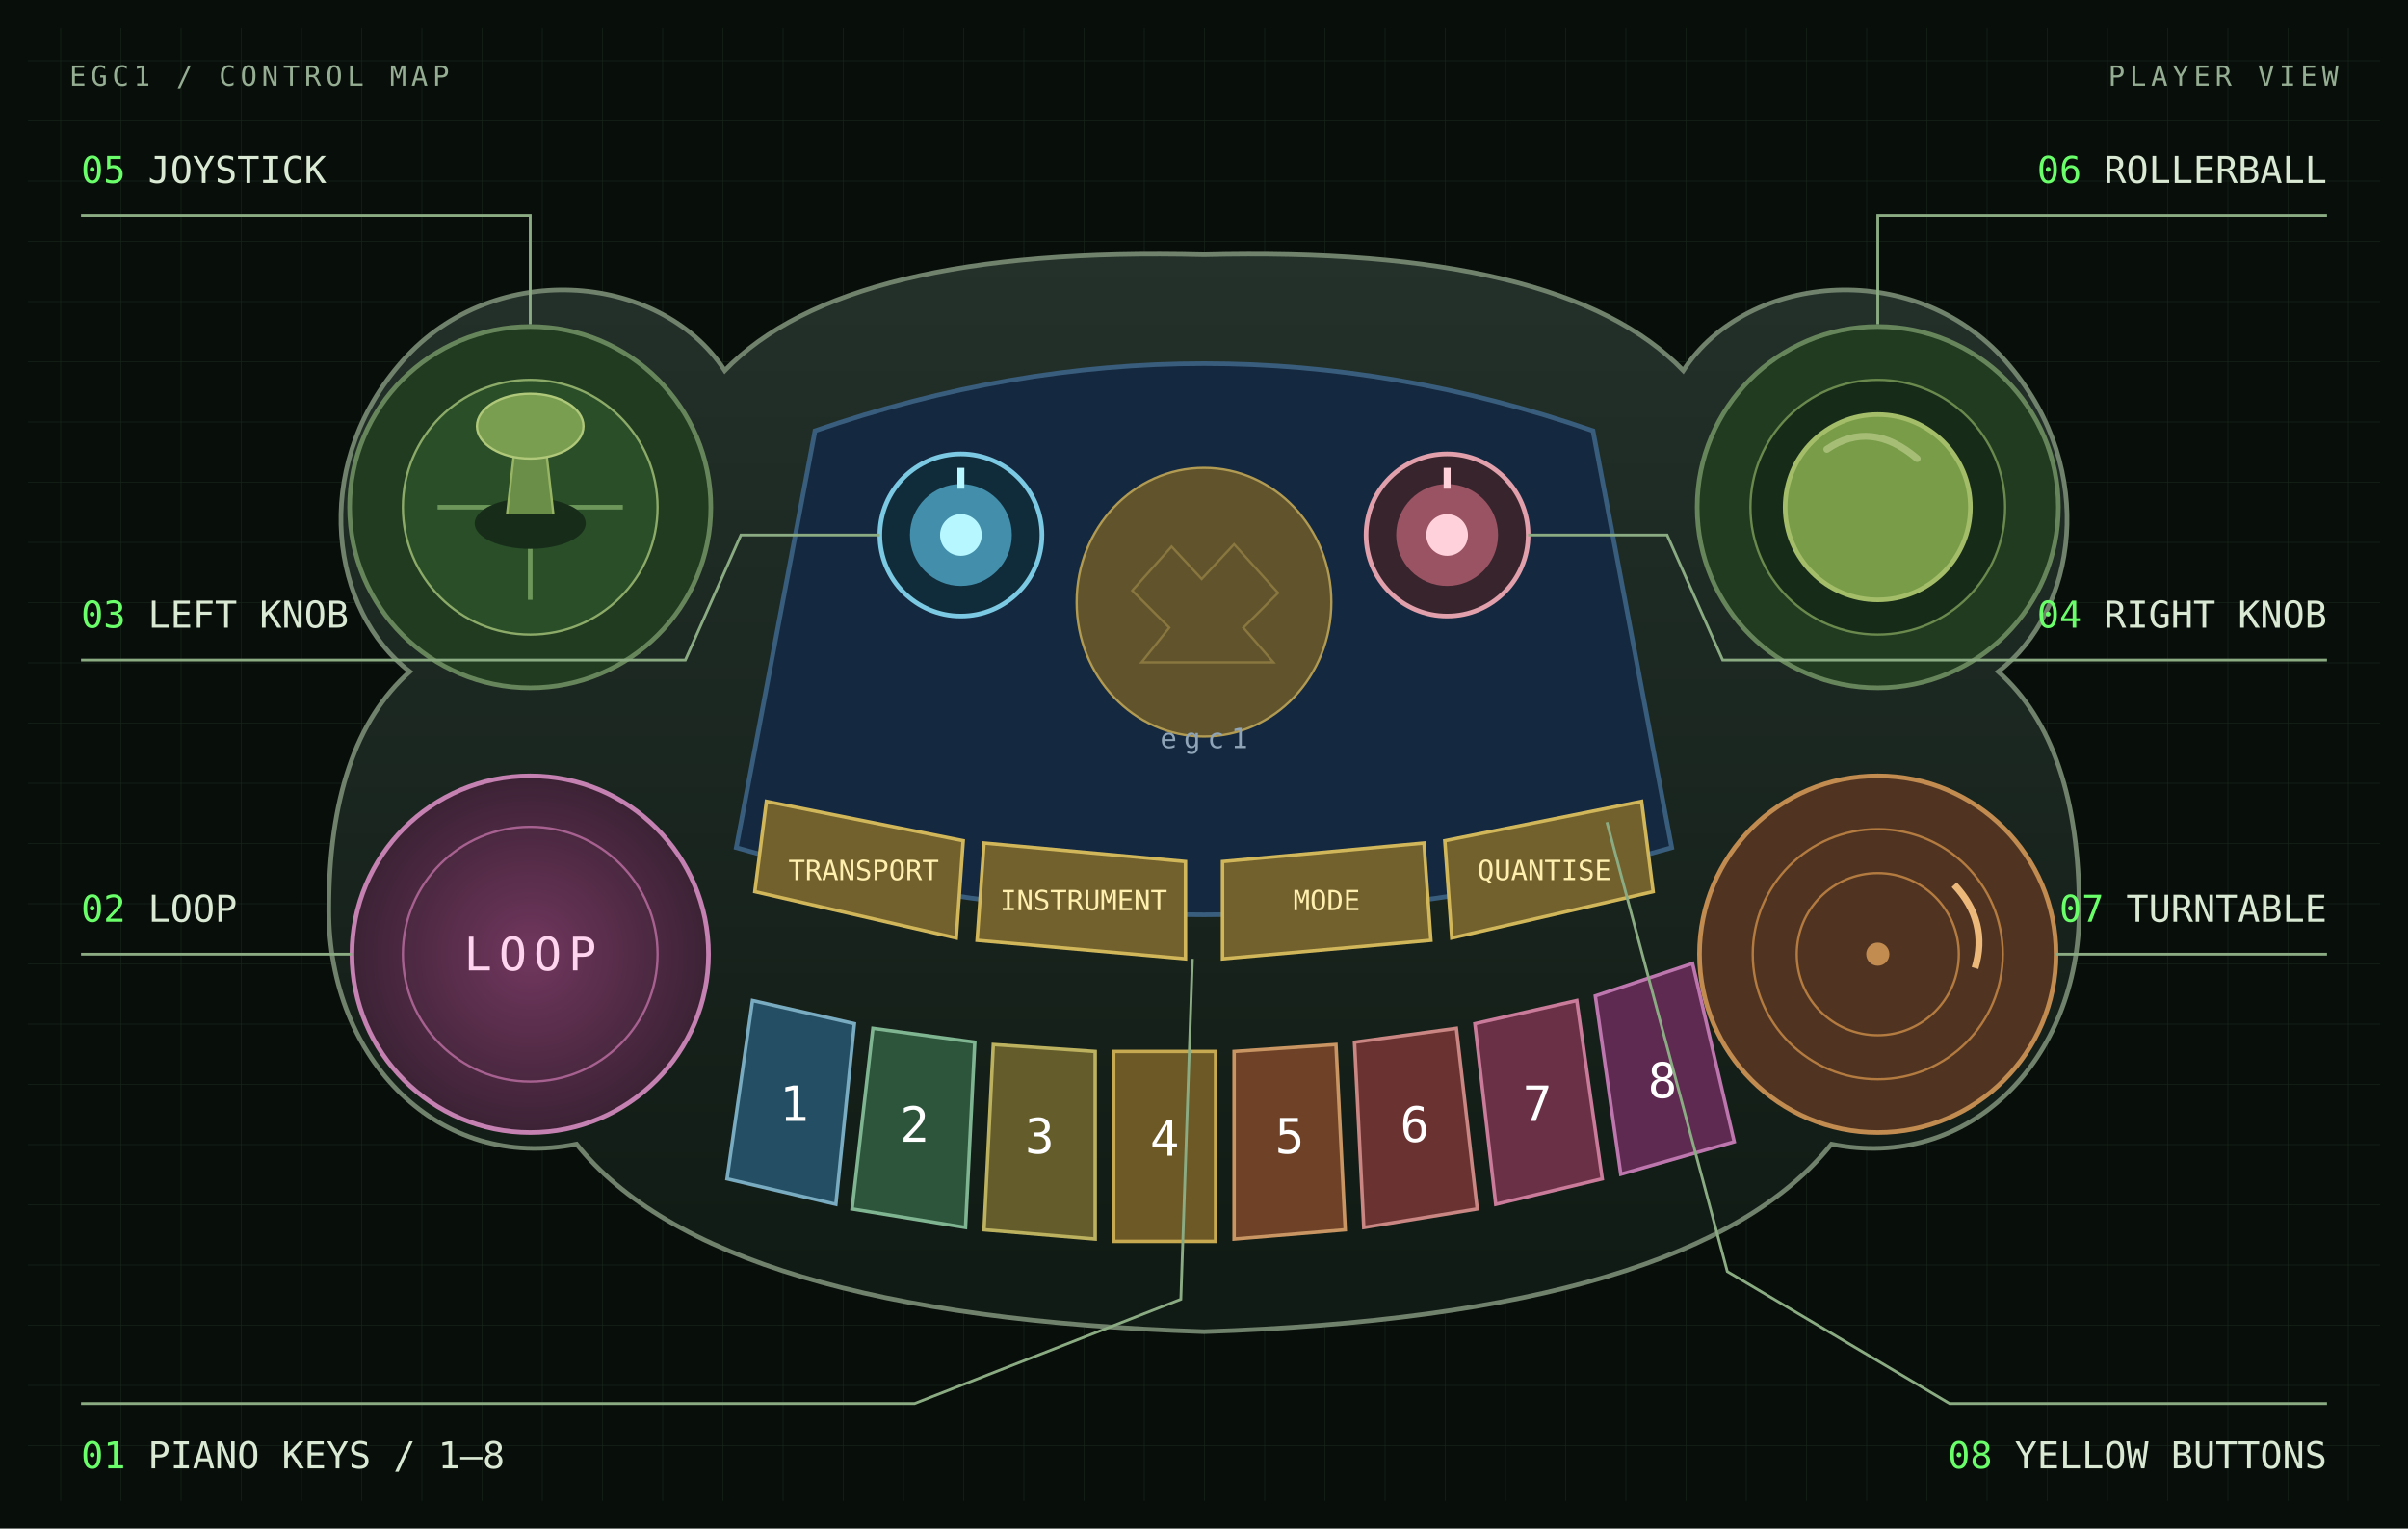
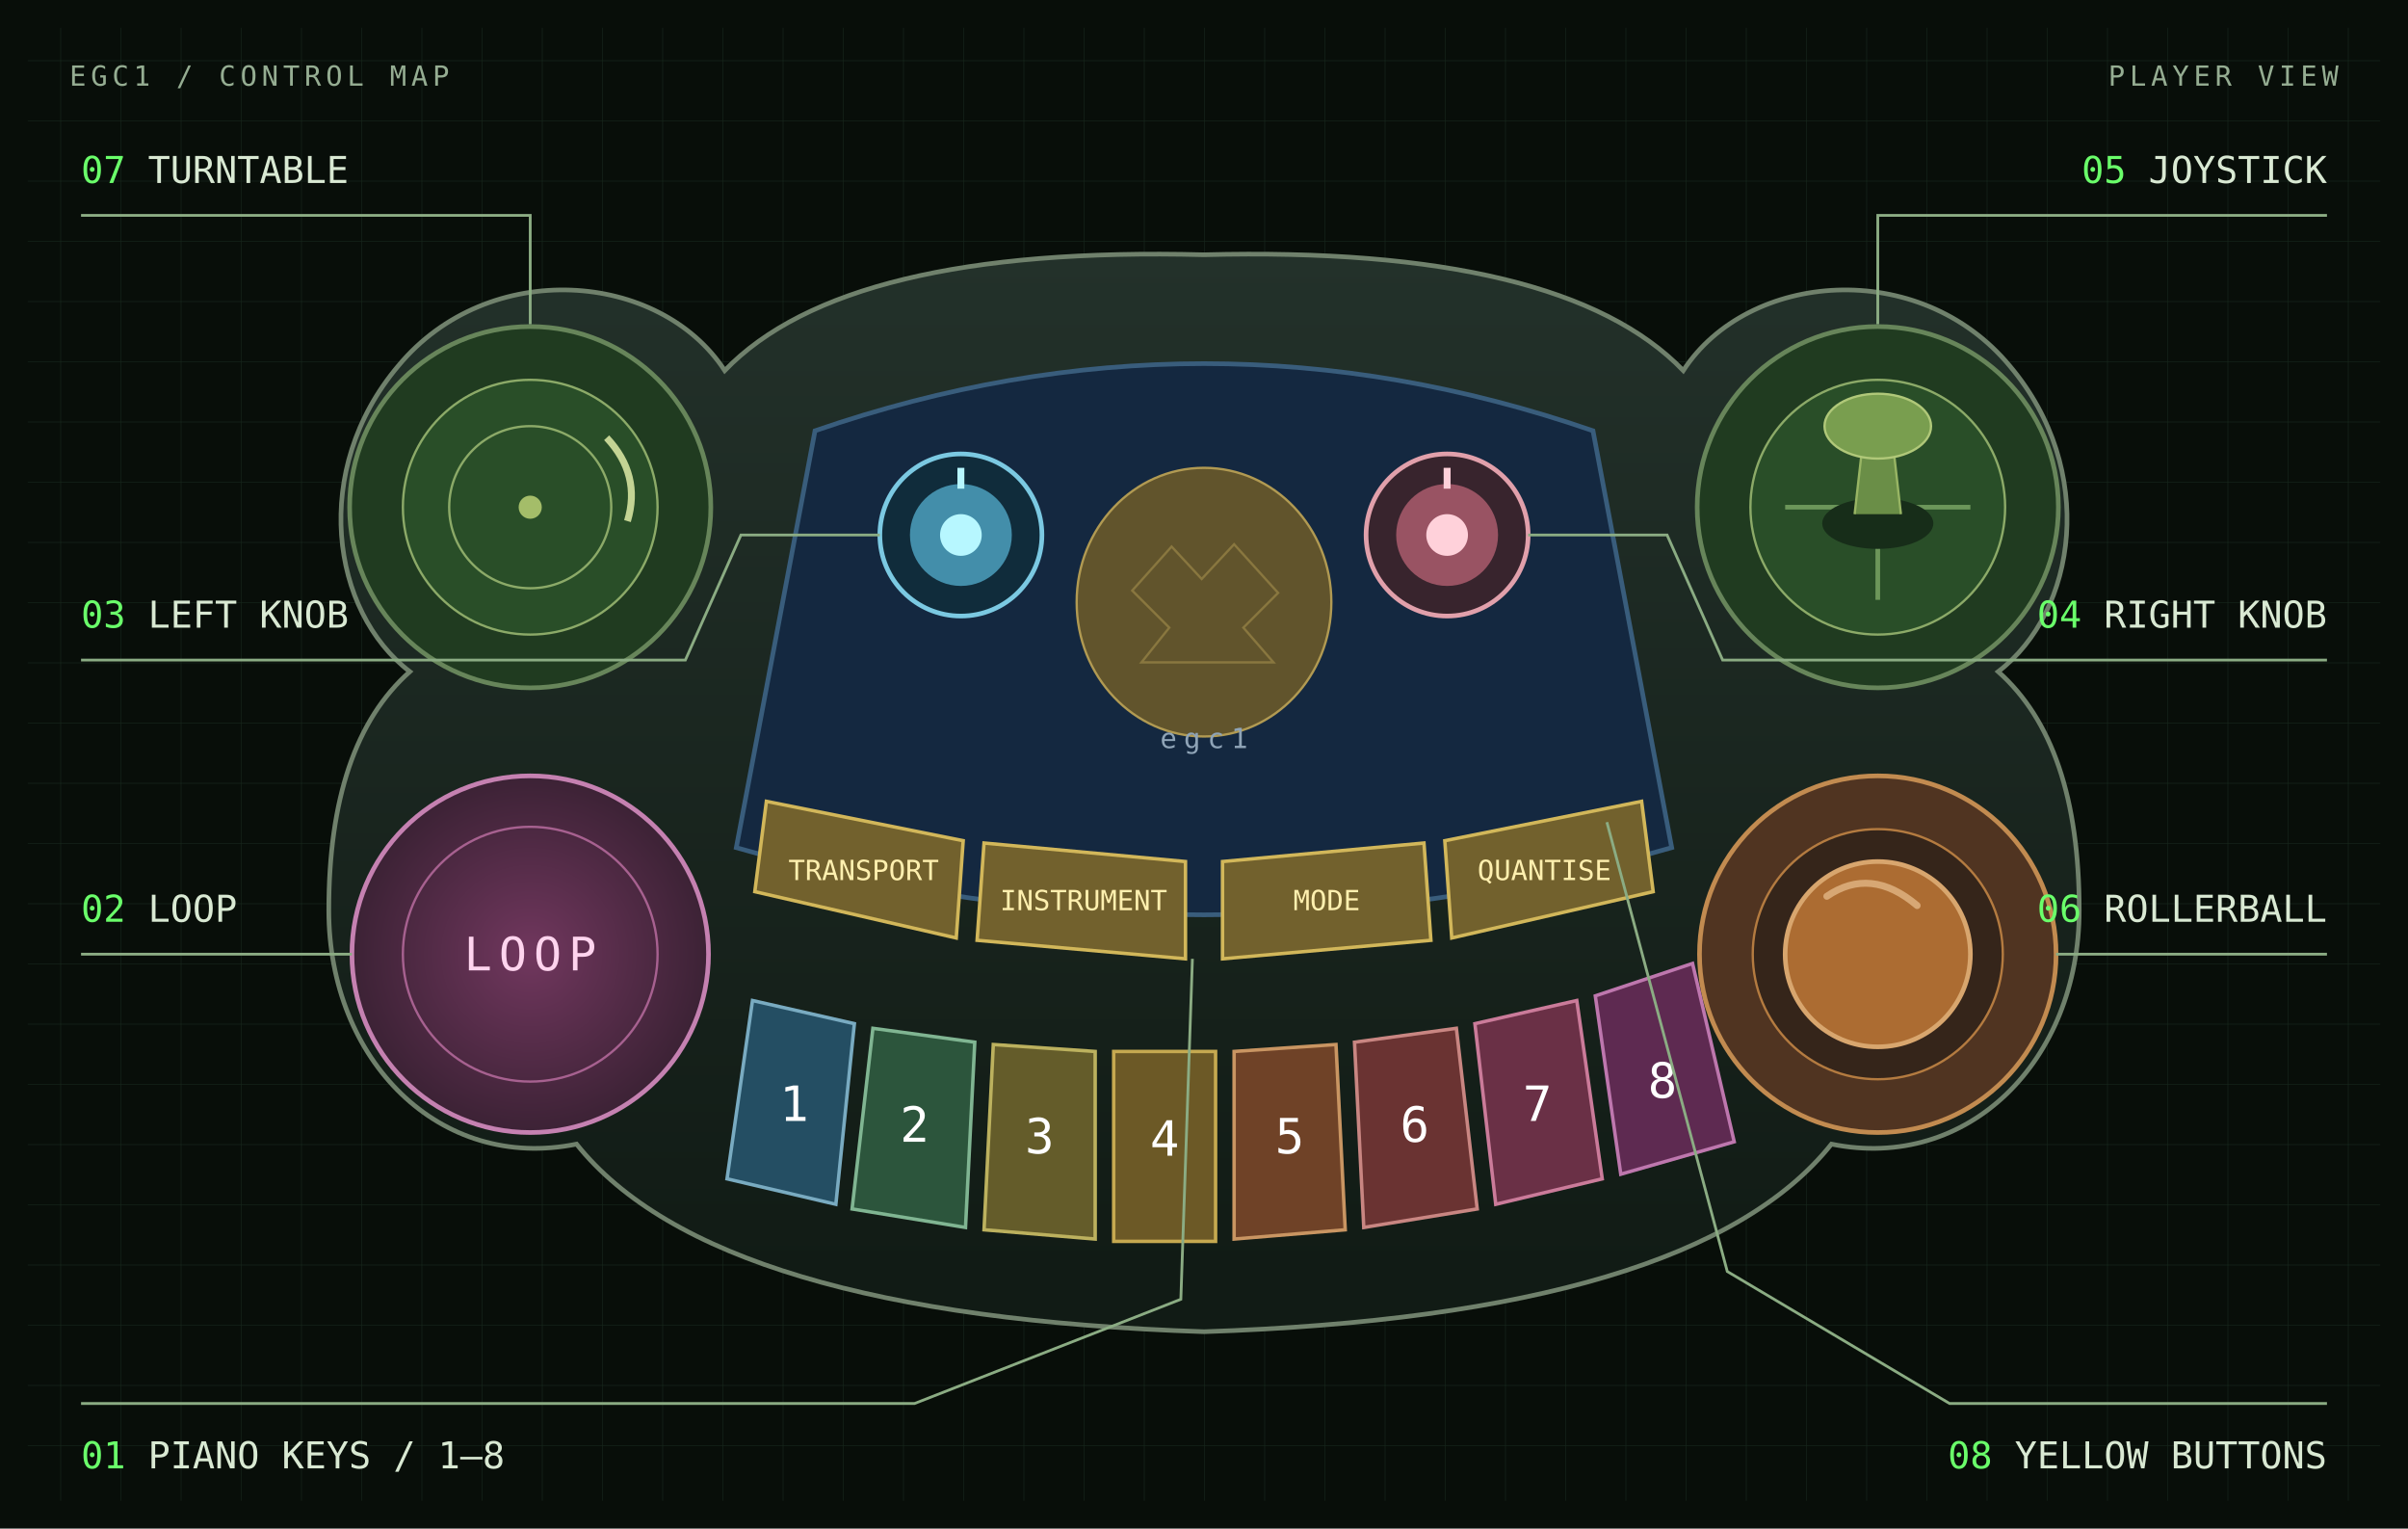
<svg xmlns="http://www.w3.org/2000/svg" viewBox="0 0 1040 660" fill="none">
  <defs>
    <pattern id="grid" width="26" height="26" patternUnits="userSpaceOnUse">
      <path d="M26 0H0V26" stroke="#18271c" stroke-width=".5" />
    </pattern>
    <linearGradient id="case" x1="520" y1="110" x2="520" y2="550" gradientUnits="userSpaceOnUse">
      <stop stop-color="#23312a" />
      <stop offset="1" stop-color="#111b15" />
    </linearGradient>
    <radialGradient id="loop">
      <stop stop-color="#71375e" />
      <stop offset="1" stop-color="#3c2235" />
    </radialGradient>
  </defs>
  <rect width="1040" height="660" fill="#080e09" />
  <rect x="12" y="12" width="1016" height="636" fill="url(#grid)" />
  <g font-family="monospace" fill="#95ad92" font-size="12" letter-spacing="2">
    <text x="30" y="37">EGC1 / CONTROL MAP</text>
    <text x="1010" y="37" text-anchor="end">PLAYER VIEW</text>
  </g>
  <path d="M313 160Q365 106 520 110Q675 106 727 160C755 117 829 111 868 158C906 203 897 264 863 290Q898 321 898 393C898 458 850 506 791 494Q732 568 520 575Q308 568 249 494C190 506 142 458 142 393Q142 321 177 290C143 264 134 203 172 158C211 111 285 117 313 160Z" fill="url(#case)" stroke="#70816c" stroke-width="2" />
  <path d="M352 186Q520 128 688 186L722 366Q520 424 318 366Z" fill="#142840" stroke="#395d7c" stroke-width="2" />
  <ellipse cx="520" cy="260" rx="55" ry="58" fill="#61542c" stroke="#b19a52" />
  <path d="M489 255L506 236L519 250L533 235L552 256L537 271L550 286H493L505 271Z" stroke="#b19a52" opacity=".5" />
  <text x="520" y="323" text-anchor="middle" fill="#8fa4b7" font-family="monospace" font-size="12" letter-spacing="3">egc1</text>
  <circle cx="229" cy="219" r="78" fill="#203b20" stroke="#67855a" stroke-width="2" />
  <circle cx="229" cy="219" r="55" fill="#294e28" stroke="#8caa68" />
-   <path d="M229 179V259M189 219H269" stroke="#6c965a" stroke-width="2" />
-   <ellipse cx="229" cy="226" rx="24" ry="11" fill="#172d19" />
-   <path d="M219 222L223 187H235L239 222" fill="#6a8e47" stroke="#98b564" />
-   <ellipse cx="229" cy="184" rx="23" ry="14" fill="#799e4f" stroke="#b0c879" />
+   <circle cx="229" cy="219" r="35" stroke="#8caa68" />
+   <circle cx="229" cy="219" r="5" fill="#a4bd69" />
+   <path d="M262 189Q277 205 271 225" stroke="#c4d494" stroke-width="3" />
  <circle cx="811" cy="219" r="78" fill="#203b20" stroke="#67855a" stroke-width="2" />
-   <circle cx="811" cy="219" r="55" fill="#172b19" stroke="#6a894d" />
-   <circle cx="811" cy="219" r="40" fill="#789c48" stroke="#a4bd69" stroke-width="2" />
-   <path d="M789 194Q808 181 828 198" stroke="#c4d494" stroke-width="3" stroke-linecap="round" opacity=".6" />
+   <circle cx="811" cy="219" r="55" fill="#294e28" stroke="#8caa68" />
+   <path d="M811 179V259M771 219H851" stroke="#6c965a" stroke-width="2" />
+   <ellipse cx="811" cy="226" rx="24" ry="11" fill="#172d19" />
+   <path d="M801 222L805 187H817L821 222" fill="#6a8e47" stroke="#98b564" />
+   <ellipse cx="811" cy="184" rx="23" ry="14" fill="#799e4f" stroke="#b0c879" />
  <circle cx="415" cy="231" r="35" fill="#102c3b" stroke="#7bc9e2" stroke-width="2" />
  <circle cx="415" cy="231" r="22" fill="#438eaa" />
  <circle cx="415" cy="231" r="9" fill="#b7f7ff" />
  <path d="M415 202V211" stroke="#b7f7ff" stroke-width="3" />
  <circle cx="625" cy="231" r="35" fill="#38242d" stroke="#e1a0ab" stroke-width="2" />
  <circle cx="625" cy="231" r="22" fill="#995363" />
  <circle cx="625" cy="231" r="9" fill="#ffd1da" />
  <path d="M625 202V211" stroke="#ffd1da" stroke-width="3" />
  <g fill="#72612d" stroke="#d2b75a" stroke-width="1.5">
    <path d="M331 346L416 363L413 405L326 385Z" />
    <path d="M425 364L512 372V414L422 406Z" />
    <path d="M528 372L615 364L618 406L528 414Z" />
    <path d="M624 363L709 346L714 385L627 405Z" />
  </g>
  <g font-family="monospace" font-size="12" fill="#fff0af" text-anchor="middle">
    <text x="373" y="380">TRANSPORT</text>
    <text x="468" y="393">INSTRUMENT</text>
    <text x="573" y="393">MODE</text>
    <text x="667" y="380">QUANTISE</text>
  </g>
  <circle cx="229" cy="412" r="77" fill="url(#loop)" stroke="#c581b1" stroke-width="2" />
  <circle cx="229" cy="412" r="55" stroke="#a76190" />
  <text x="229" y="419" fill="#ffd4ee" text-anchor="middle" font-family="monospace" font-size="20" letter-spacing="3">LOOP</text>
  <circle cx="811" cy="412" r="77" fill="#503421" stroke="#c28b50" stroke-width="2" />
-   <circle cx="811" cy="412" r="54" stroke="#b47b40" />
-   <circle cx="811" cy="412" r="35" stroke="#b47b40" />
-   <circle cx="811" cy="412" r="5" fill="#c28b50" />
-   <path d="M844 382Q859 398 853 418" stroke="#edb97a" stroke-width="3" />
+   <circle cx="811" cy="412" r="54" fill="#35251a" stroke="#b47b40" />
+   <circle cx="811" cy="412" r="40" fill="#ac6c32" stroke="#d8a66e" stroke-width="2" />
+   <path d="M789 387Q808 374 828 391" stroke="#f3cea0" stroke-width="3" stroke-linecap="round" opacity=".6" />
  <g stroke-width="1.5">
    <path d="M325 432L369 442L361 520L314 509Z" fill="#244e63" stroke="#79abc1" />
    <path d="M377 444L421 450L417 530L368 522Z" fill="#2c553c" stroke="#80b592" />
    <path d="M429 451L473 454V535L425 531Z" fill="#645c2a" stroke="#bcb15e" />
    <path d="M481 454H525V536H481Z" fill="#6c5926" stroke="#c6a950" />
    <path d="M533 454L577 451L581 531L533 535Z" fill="#6f4227" stroke="#c99562" />
    <path d="M585 450L629 444L638 522L589 530Z" fill="#6a3332" stroke="#c98682" />
    <path d="M637 442L681 432L692 509L646 520Z" fill="#6a3046" stroke="#cb7b9a" />
    <path d="M689 430L731 416L749 493L700 507Z" fill="#5e2a51" stroke="#be77ae" />
  </g>
  <g font-family="monospace" font-size="21" fill="#fff" text-anchor="middle">
    <text x="343" y="484">1</text>
    <text x="395" y="493">2</text>
    <text x="449" y="498">3</text>
    <text x="503" y="499">4</text>
    <text x="557" y="498">5</text>
    <text x="611" y="493">6</text>
    <text x="664" y="484">7</text>
    <text x="718" y="474">8</text>
  </g>
  <g stroke="#8bac83" stroke-width="1.2">
    <path d="M229 140V93H35" />
    <path d="M811 140V93H1005" />
    <path d="M380 231H320L296 285H35" />
    <path d="M660 231H720L744 285H1005" />
    <path d="M152 412H35" />
    <path d="M888 412H1005" />
    <path d="M515 414L510 561L395 606H35" />
    <path d="M694 355L746 549L842 606H1005" />
  </g>
  <g fill="#d9e9d3" font-family="monospace" font-size="16">
    <text x="35" y="79">
+       <tspan fill="#6aff6a">07</tspan> TURNTABLE</text>
+     <text x="1005" y="79" text-anchor="end">
      <tspan fill="#6aff6a">05</tspan> JOYSTICK</text>
-     <text x="1005" y="79" text-anchor="end">
-       <tspan fill="#6aff6a">06</tspan> ROLLERBALL</text>
    <text x="35" y="271">
      <tspan fill="#6aff6a">03</tspan> LEFT KNOB</text>
    <text x="1005" y="271" text-anchor="end">
      <tspan fill="#6aff6a">04</tspan> RIGHT KNOB</text>
    <text x="35" y="398">
      <tspan fill="#6aff6a">02</tspan> LOOP</text>
    <text x="1005" y="398" text-anchor="end">
-       <tspan fill="#6aff6a">07</tspan> TURNTABLE</text>
+       <tspan fill="#6aff6a">06</tspan> ROLLERBALL</text>
    <text x="35" y="634">
      <tspan fill="#6aff6a">01</tspan> PIANO KEYS / 1–8</text>
    <text x="1005" y="634" text-anchor="end">
      <tspan fill="#6aff6a">08</tspan> YELLOW BUTTONS</text>
  </g>
</svg>
